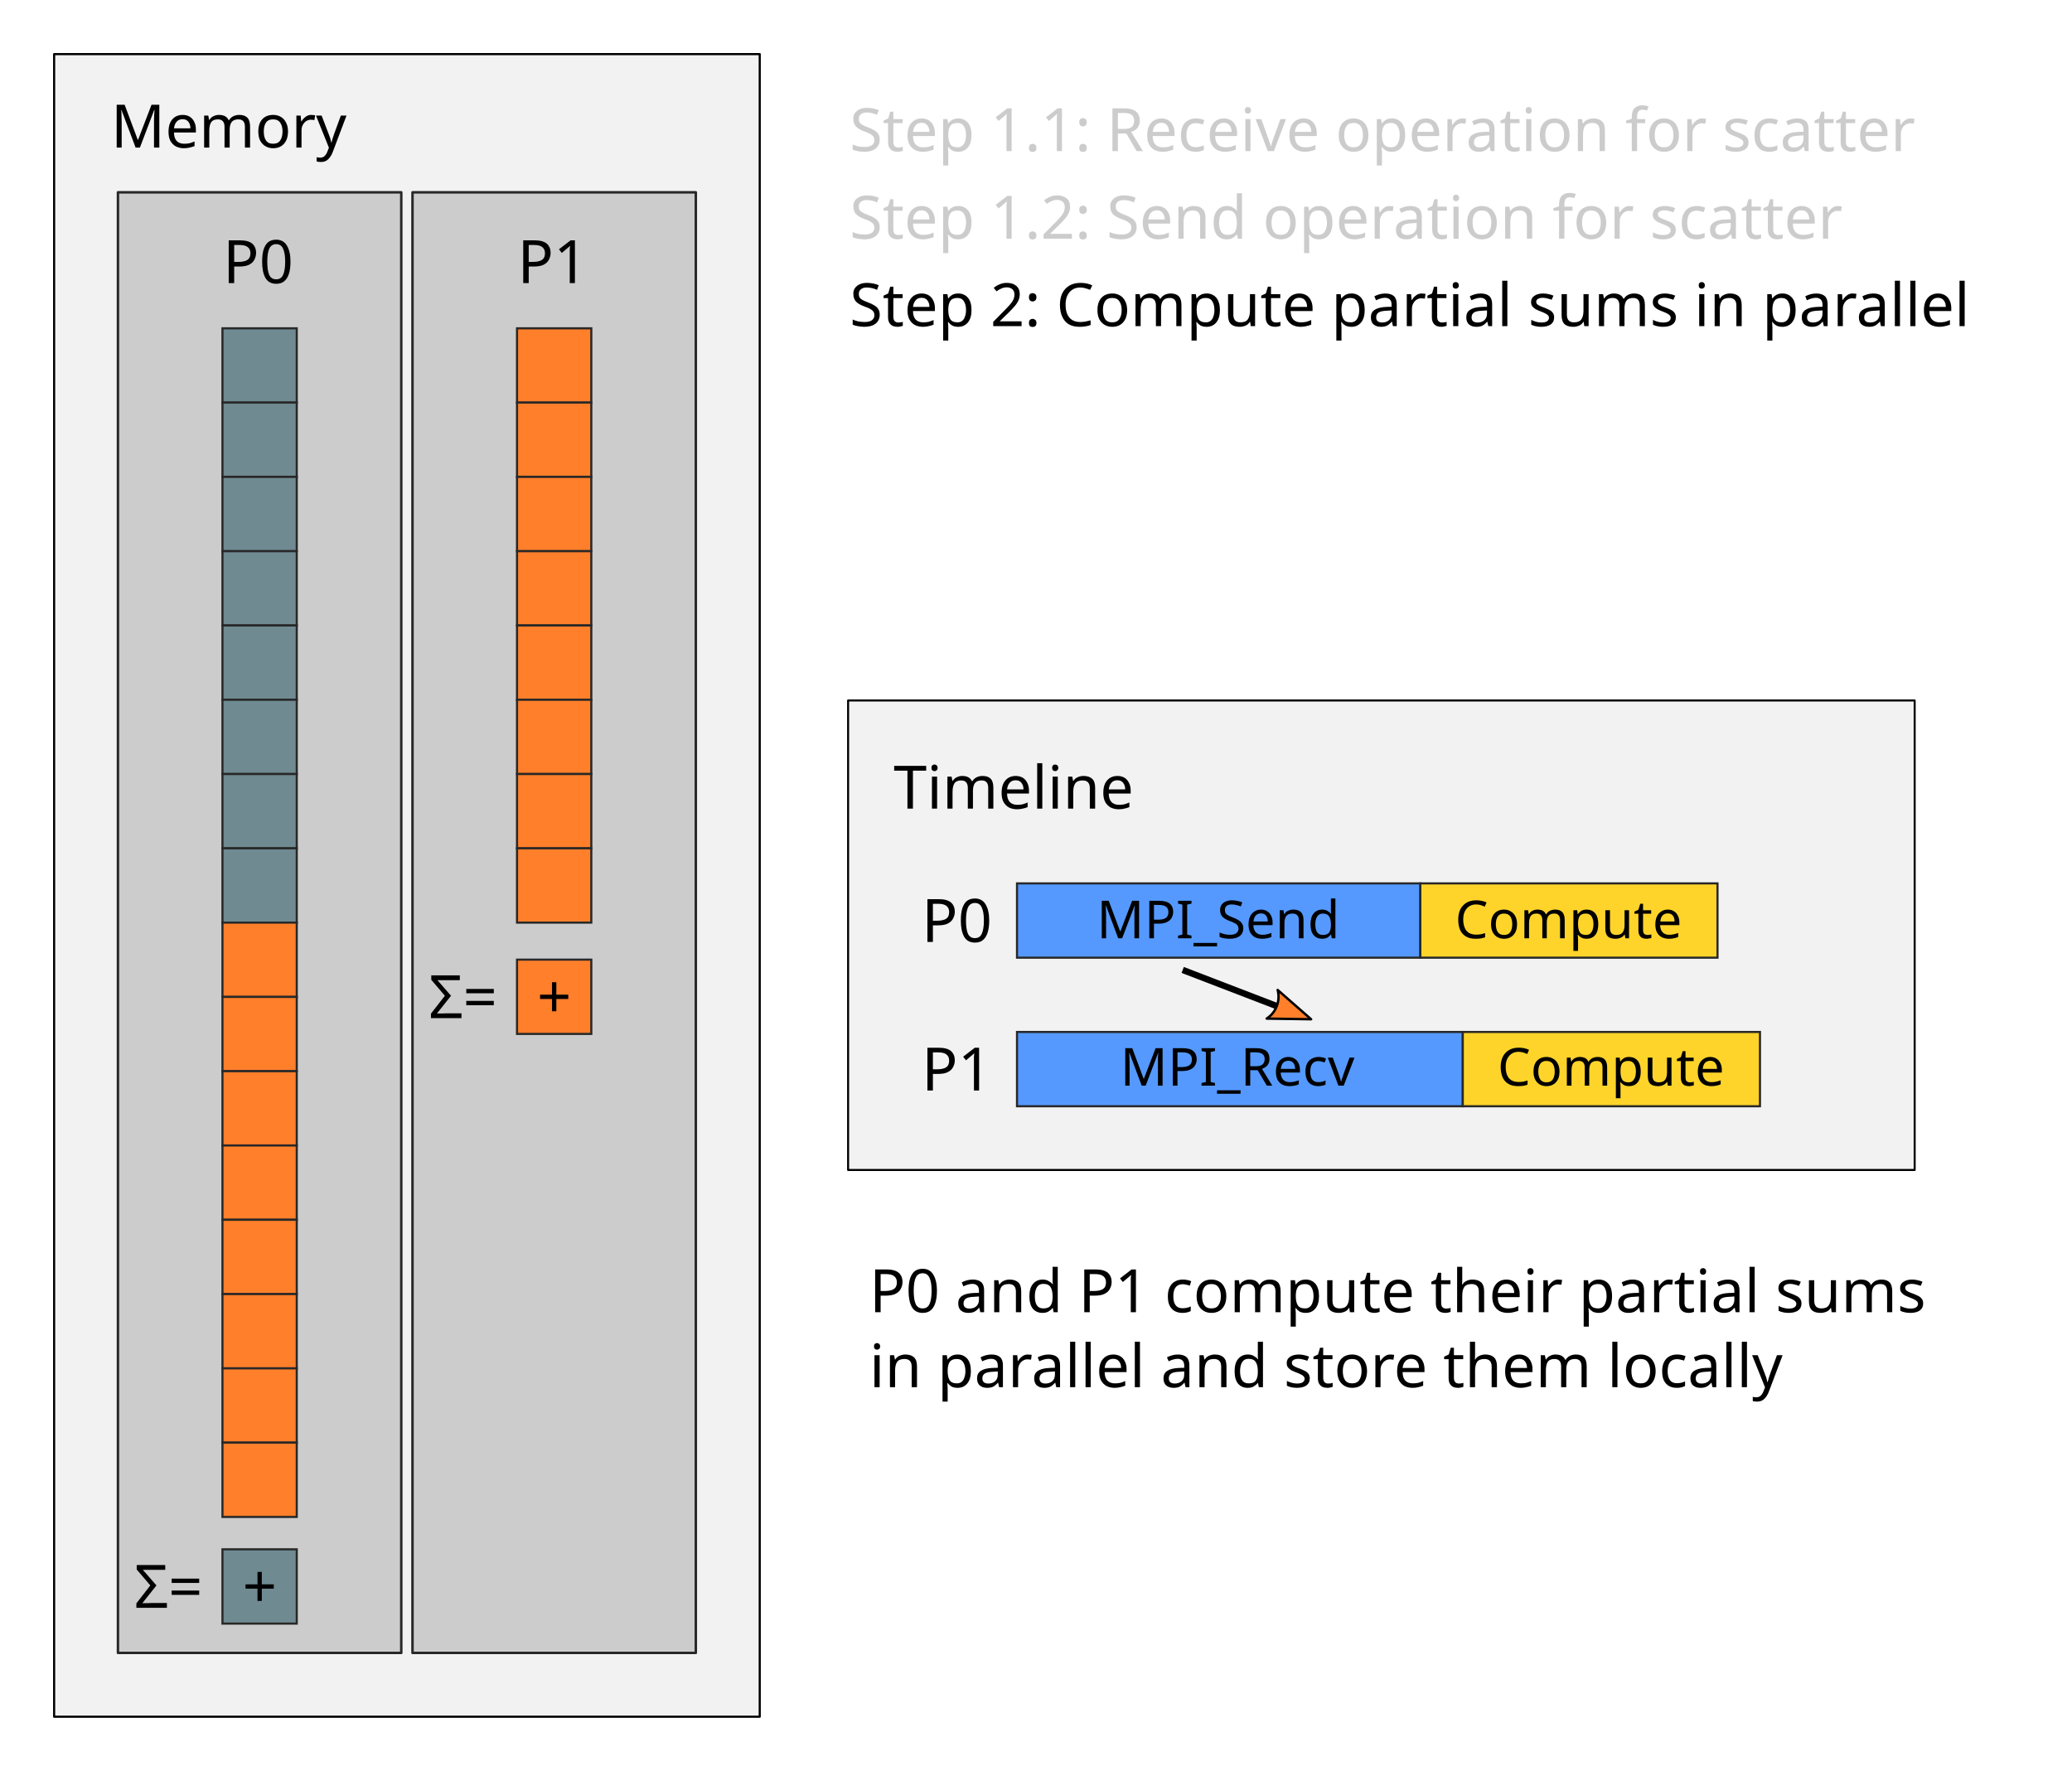
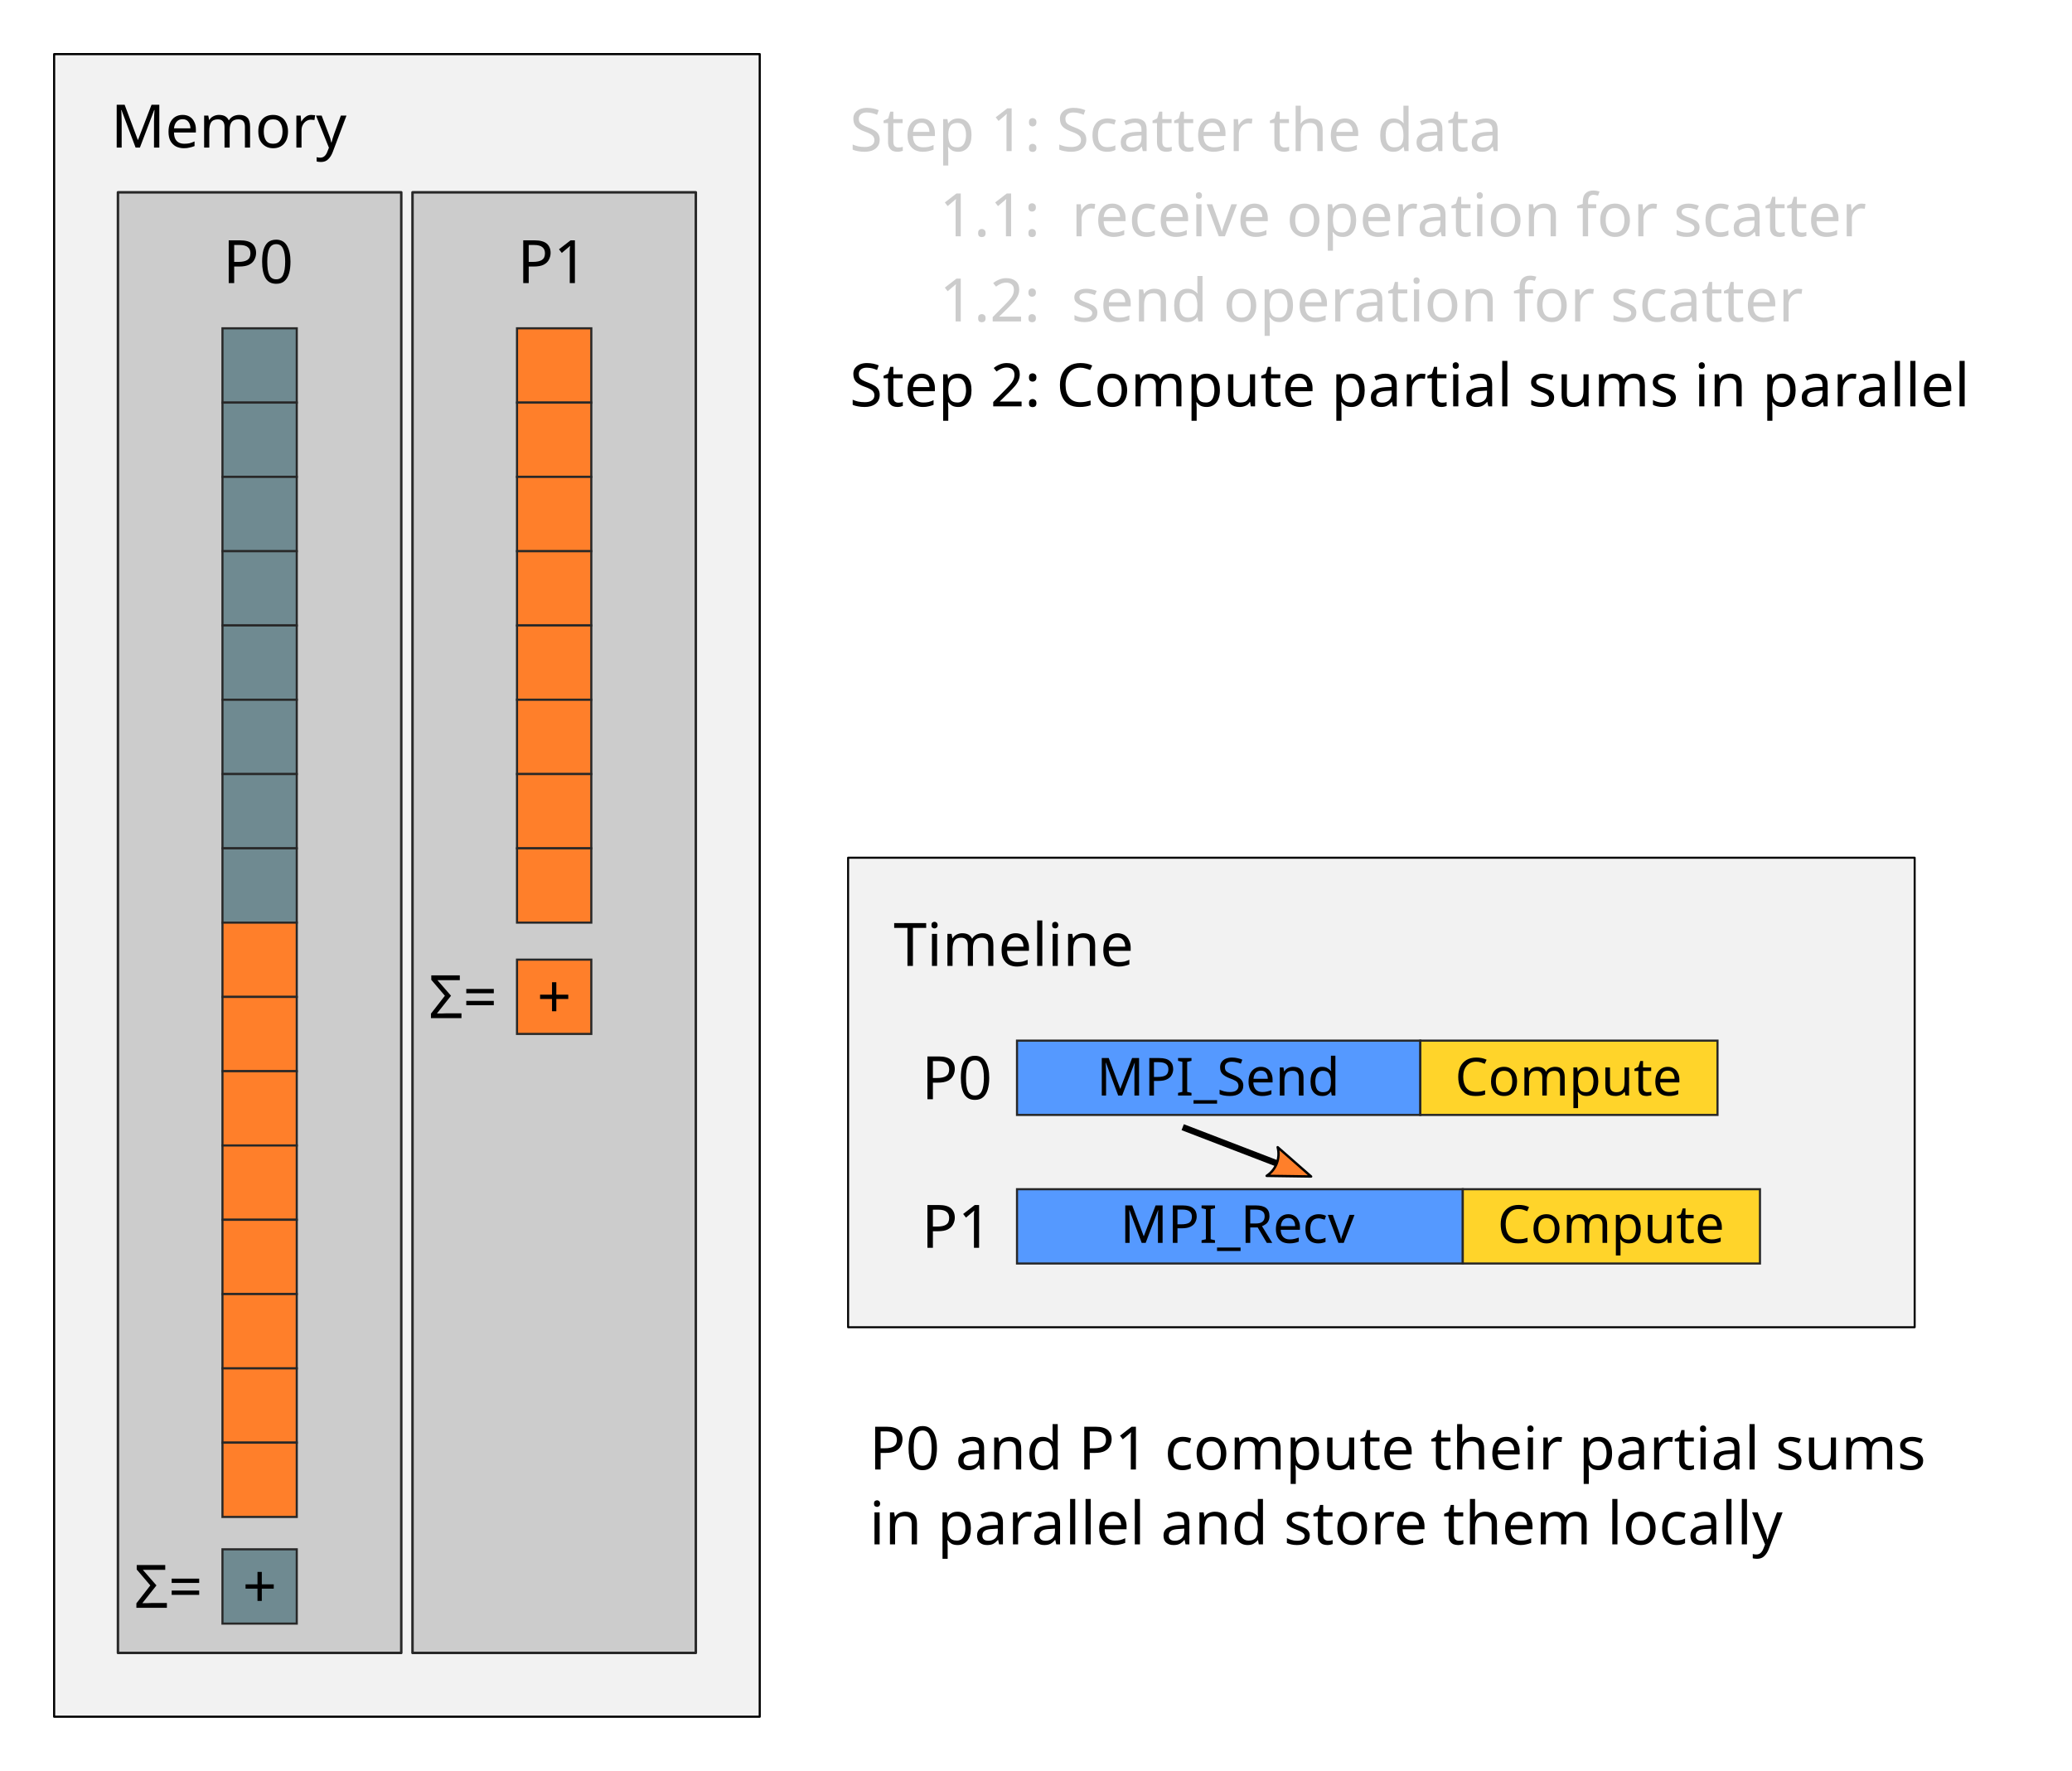
<svg xmlns="http://www.w3.org/2000/svg" width="195.221mm" height="166.861mm" viewBox="0 0 195.221 166.861" version="1.1" id="svg8">
  <defs id="defs2">
    <marker orient="auto" refY="0" refX="0" id="Arrow1Mend" style="overflow:visible">
      <path id="path899" d="M 0,0 5,-5 -12.5,0 5,5 Z" style="fill:#3f4db6;fill-opacity:1;fill-rule:evenodd;stroke:#3f4db6;stroke-width:1pt;stroke-opacity:1" transform="matrix(-0.4,0,0,-0.4,-4,0)" />
    </marker>
    <marker style="overflow:visible" id="marker4924" refX="0" refY="0" orient="auto">
      <path transform="scale(-0.6)" d="M 8.719,4.034 -2.207,0.016 8.719,-4.002 c -1.745,2.372 -1.735,5.617 -6e-7,8.035 z" style="fill:#3f4db6;fill-opacity:1;fill-rule:evenodd;stroke:#3f4db6;stroke-width:0.625;stroke-linejoin:round;stroke-opacity:1" id="path4922" />
    </marker>
    <marker style="overflow:visible" id="marker4872" refX="0" refY="0" orient="auto">
      <path transform="scale(-0.6)" d="M 8.719,4.034 -2.207,0.016 8.719,-4.002 c -1.745,2.372 -1.735,5.617 -6e-7,8.035 z" style="fill:#3f4db6;fill-opacity:1;fill-rule:evenodd;stroke:#3f4db6;stroke-width:0.625;stroke-linejoin:round;stroke-opacity:1" id="path4870" />
    </marker>
    <marker style="overflow:visible" id="marker4766" refX="0" refY="0" orient="auto">
      <path transform="scale(-0.6)" d="M 8.719,4.034 -2.207,0.016 8.719,-4.002 c -1.745,2.372 -1.735,5.617 -6e-7,8.035 z" style="fill:#3f4db6;fill-opacity:1;fill-rule:evenodd;stroke:#3f4db6;stroke-width:0.625;stroke-linejoin:round;stroke-opacity:1" id="path4764" />
    </marker>
    <marker orient="auto" refY="0" refX="0" id="Arrow2Mend" style="overflow:visible">
      <path id="path917" style="fill:#ff7f2a;fill-opacity:1;fill-rule:evenodd;stroke:#000000;stroke-width:0.625;stroke-linejoin:round;stroke-opacity:1" d="M 8.719,4.034 -2.207,0.016 8.719,-4.002 c -1.745,2.372 -1.735,5.617 -6e-7,8.035 z" transform="scale(-0.6)" />
    </marker>
    <marker orient="auto" refY="0" refX="0" id="Arrow2Mend-2" style="overflow:visible">
      <path id="path917-0" style="fill:#ffd42a;fill-opacity:1;fill-rule:evenodd;stroke:#000000;stroke-width:0.625;stroke-linejoin:round;stroke-opacity:1" d="M 8.719,4.034 -2.207,0.016 8.719,-4.002 c -1.745,2.372 -1.735,5.617 -6e-7,8.035 z" transform="scale(-0.6)" />
    </marker>
    <marker orient="auto" refY="0" refX="0" id="Arrow2Mend-9" style="overflow:visible">
      <path id="path917-7" style="fill:#ffd42a;fill-opacity:1;fill-rule:evenodd;stroke:#000000;stroke-width:0.625;stroke-linejoin:round;stroke-opacity:1" d="M 8.719,4.034 -2.207,0.016 8.719,-4.002 c -1.745,2.372 -1.735,5.617 -6e-7,8.035 z" transform="scale(-0.6)" />
    </marker>
    <marker orient="auto" refY="0" refX="0" id="Arrow2Mend-9-1" style="overflow:visible">
      <path id="path917-7-6" style="fill:#ff7f2a;fill-opacity:1;fill-rule:evenodd;stroke:#000000;stroke-width:0.625;stroke-linejoin:round;stroke-opacity:1" d="M 8.719,4.034 -2.207,0.016 8.719,-4.002 c -1.745,2.372 -1.735,5.617 -6e-7,8.035 z" transform="scale(-0.6)" />
    </marker>
  </defs>
  <g id="layer1" transform="translate(9.174208,-176.1741)">
-     <g id="g9224">
-       <rect y="242.176" x="70.733" height="44.241" width="100.49" id="rect304-7" style="fill:#f2f2f2;fill-opacity:1;stroke:#000000;stroke-width:0.19;stroke-linejoin:round;stroke-miterlimit:4;stroke-dasharray:none;stroke-dashoffset:0;stroke-opacity:1" />
-       <text id="text1400" y="252.37" x="75.011" style="font-style:normal;font-variant:normal;font-weight:normal;font-stretch:normal;font-size:5.644px;line-height:1.25;font-family:'Noto Sans';-inkscape-font-specification:'Noto Sans, Normal';font-variant-ligatures:normal;font-variant-caps:normal;font-variant-numeric:normal;text-align:start;letter-spacing:0px;word-spacing:0px;writing-mode:lr-tb;text-anchor:start;fill:#000000;fill-opacity:1;stroke:none;stroke-width:0.265" xml:space="preserve">
-         <tspan style="stroke-width:0.265" y="252.37" x="75.011" id="tspan1398">Timeline</tspan>
+     <g id="g2617">
+       <rect y="256.993" x="70.733" height="44.241" width="100.49" id="rect304-7" style="fill:#f2f2f2;fill-opacity:1;stroke:#000000;stroke-width:0.19;stroke-linejoin:round;stroke-miterlimit:4;stroke-dasharray:none;stroke-dashoffset:0;stroke-opacity:1" />
+       <text id="text1400" y="267.186" x="75.011" style="font-style:normal;font-variant:normal;font-weight:normal;font-stretch:normal;font-size:5.644px;line-height:1.25;font-family:'Noto Sans';-inkscape-font-specification:'Noto Sans, Normal';font-variant-ligatures:normal;font-variant-caps:normal;font-variant-numeric:normal;text-align:start;letter-spacing:0px;word-spacing:0px;writing-mode:lr-tb;text-anchor:start;fill:#000000;fill-opacity:1;stroke:none;stroke-width:0.265" xml:space="preserve">
+         <tspan style="stroke-width:0.265" y="267.186" x="75.011" id="tspan1398">Timeline</tspan>
      </text>
-       <g transform="translate(0,1.5875)" id="g1854">
+       <g transform="translate(0,16.40417)" id="g1854">
        <rect style="fill:#5599ff;fill-opacity:1;stroke:#282828;stroke-width:0.2;stroke-miterlimit:4;stroke-dasharray:none;stroke-dashoffset:0;stroke-opacity:1" id="rect10-1" width="38" height="7" x="86.647" y="257.825" />
        <text xml:space="preserve" style="font-style:normal;font-variant:normal;font-weight:normal;font-stretch:normal;font-size:5.644px;line-height:1.25;font-family:'Noto Sans';-inkscape-font-specification:'Noto Sans, Normal';font-variant-ligatures:normal;font-variant-caps:normal;font-variant-numeric:normal;text-align:start;letter-spacing:0px;word-spacing:0px;writing-mode:lr-tb;text-anchor:start;fill:#000000;fill-opacity:1;stroke:none;stroke-width:0.265" x="94.148" y="262.996" id="text1342">
          <tspan id="tspan1340" x="94.148" y="262.996" style="font-size:4.939px;stroke-width:0.265">MPI_Send</tspan>
        </text>
      </g>
-       <text id="text1143-2" y="264.931" x="77.661" style="font-style:normal;font-variant:normal;font-weight:normal;font-stretch:normal;font-size:5.644px;line-height:1.25;font-family:'Noto Sans';-inkscape-font-specification:'Noto Sans, Normal';font-variant-ligatures:normal;font-variant-caps:normal;font-variant-numeric:normal;text-align:start;letter-spacing:0px;word-spacing:0px;writing-mode:lr-tb;text-anchor:start;fill:#000000;fill-opacity:1;stroke:none;stroke-width:0.265" xml:space="preserve">
-         <tspan style="stroke-width:0.265" y="264.931" x="77.661" id="tspan1141-0">P0</tspan>
+       <text id="text1143-2" y="279.748" x="77.661" style="font-style:normal;font-variant:normal;font-weight:normal;font-stretch:normal;font-size:5.644px;line-height:1.25;font-family:'Noto Sans';-inkscape-font-specification:'Noto Sans, Normal';font-variant-ligatures:normal;font-variant-caps:normal;font-variant-numeric:normal;text-align:start;letter-spacing:0px;word-spacing:0px;writing-mode:lr-tb;text-anchor:start;fill:#000000;fill-opacity:1;stroke:none;stroke-width:0.265" xml:space="preserve">
+         <tspan style="stroke-width:0.265" y="279.748" x="77.661" id="tspan1141-0">P0</tspan>
      </text>
-       <g transform="translate(0,1.5875)" id="g1864">
+       <g transform="translate(0,16.40417)" id="g1864">
        <rect style="fill:#ffd42a;fill-opacity:1;stroke:#282828;stroke-width:0.2;stroke-miterlimit:4;stroke-dasharray:none;stroke-dashoffset:0;stroke-opacity:1" id="rect10-1-1-8" width="28" height="7" x="124.647" y="257.825" />
        <text xml:space="preserve" style="font-style:normal;font-variant:normal;font-weight:normal;font-stretch:normal;font-size:5.644px;line-height:1.25;font-family:'Noto Sans';-inkscape-font-specification:'Noto Sans, Normal';font-variant-ligatures:normal;font-variant-caps:normal;font-variant-numeric:normal;text-align:start;letter-spacing:0px;word-spacing:0px;writing-mode:lr-tb;text-anchor:start;fill:#000000;fill-opacity:1;stroke:none;stroke-width:0.265" x="127.92" y="262.996" id="text1342-8">
          <tspan id="tspan1340-2" x="127.92" y="262.996" style="font-size:4.939px;stroke-width:0.265">Compute</tspan>
        </text>
      </g>
-       <text id="text1143-2-1" y="278.931" x="77.661" style="font-style:normal;font-variant:normal;font-weight:normal;font-stretch:normal;font-size:5.644px;line-height:1.25;font-family:'Noto Sans';-inkscape-font-specification:'Noto Sans, Normal';font-variant-ligatures:normal;font-variant-caps:normal;font-variant-numeric:normal;text-align:start;letter-spacing:0px;word-spacing:0px;writing-mode:lr-tb;text-anchor:start;fill:#000000;fill-opacity:1;stroke:none;stroke-width:0.265" xml:space="preserve">
-         <tspan style="stroke-width:0.265" y="278.931" x="77.661" id="tspan1141-0-1">P1</tspan>
+       <text id="text1143-2-1" y="293.748" x="77.661" style="font-style:normal;font-variant:normal;font-weight:normal;font-stretch:normal;font-size:5.644px;line-height:1.25;font-family:'Noto Sans';-inkscape-font-specification:'Noto Sans, Normal';font-variant-ligatures:normal;font-variant-caps:normal;font-variant-numeric:normal;text-align:start;letter-spacing:0px;word-spacing:0px;writing-mode:lr-tb;text-anchor:start;fill:#000000;fill-opacity:1;stroke:none;stroke-width:0.265" xml:space="preserve">
+         <tspan style="stroke-width:0.265" y="293.748" x="77.661" id="tspan1141-0-1">P1</tspan>
      </text>
-       <g transform="translate(0,1.5875)" id="g1859">
+       <g transform="translate(0,16.40417)" id="g1859">
        <rect style="fill:#5599ff;fill-opacity:1;stroke:#282828;stroke-width:0.2;stroke-miterlimit:4;stroke-dasharray:none;stroke-dashoffset:0;stroke-opacity:1" id="rect10-1-6" width="42" height="7" x="86.647" y="271.825" />
        <text xml:space="preserve" style="font-style:normal;font-variant:normal;font-weight:normal;font-stretch:normal;font-size:5.644px;line-height:1.25;font-family:'Noto Sans';-inkscape-font-specification:'Noto Sans, Normal';font-variant-ligatures:normal;font-variant-caps:normal;font-variant-numeric:normal;text-align:start;letter-spacing:0px;word-spacing:0px;writing-mode:lr-tb;text-anchor:start;fill:#000000;fill-opacity:1;stroke:none;stroke-width:0.265" x="96.362" y="276.883" id="text1342-2">
          <tspan id="tspan1340-4" x="96.362" y="276.883" style="font-size:4.939px;stroke-width:0.265">MPI_Recv</tspan>
        </text>
      </g>
-       <g transform="translate(0,1.5875)" id="g1869">
+       <g transform="translate(0,16.40417)" id="g1869">
        <rect style="fill:#ffd42a;fill-opacity:1;stroke:#282828;stroke-width:0.2;stroke-miterlimit:4;stroke-dasharray:none;stroke-dashoffset:0;stroke-opacity:1" id="rect10-1-1" width="28" height="7" x="128.647" y="271.825" />
        <text xml:space="preserve" style="font-style:normal;font-variant:normal;font-weight:normal;font-stretch:normal;font-size:5.644px;line-height:1.25;font-family:'Noto Sans';-inkscape-font-specification:'Noto Sans, Normal';font-variant-ligatures:normal;font-variant-caps:normal;font-variant-numeric:normal;text-align:start;letter-spacing:0px;word-spacing:0px;writing-mode:lr-tb;text-anchor:start;fill:#000000;fill-opacity:1;stroke:none;stroke-width:0.265" x="131.92" y="276.883" id="text1342-8-4">
          <tspan id="tspan1340-2-5" x="131.92" y="276.883" style="font-size:4.939px;stroke-width:0.265">Compute</tspan>
        </text>
      </g>
-       <path id="path83" d="m 102.259,267.568 11.355,4.367" style="fill:#ff7f2a;fill-opacity:1;stroke:#000000;stroke-width:0.6;stroke-linecap:butt;stroke-linejoin:miter;stroke-miterlimit:4;stroke-dasharray:none;stroke-opacity:1;marker-end:url(#Arrow2Mend)" />
+       <path id="path83" d="m 102.259,282.385 11.355,4.367" style="fill:#ff7f2a;fill-opacity:1;stroke:#000000;stroke-width:0.6;stroke-linecap:butt;stroke-linejoin:miter;stroke-miterlimit:4;stroke-dasharray:none;stroke-opacity:1;marker-end:url(#Arrow2Mend)" />
    </g>
-     <g id="g16895">
+     <g id="g2591">
      <rect y="181.274" x="-4.074" height="156.661" width="66.481" id="rect304" style="fill:#f2f2f2;fill-opacity:1;stroke:#000000;stroke-width:0.2;stroke-linejoin:round;stroke-miterlimit:4;stroke-dasharray:none;stroke-dashoffset:0;stroke-opacity:1" />
      <rect y="194.296" x="29.691" height="137.626" width="26.694" id="rect1105-8" style="fill:#cccccc;fill-opacity:1;stroke:#282828;stroke-width:0.235;stroke-linejoin:round;stroke-miterlimit:4;stroke-dasharray:none;stroke-dashoffset:0;stroke-opacity:1" />
      <rect y="194.296" x="1.939" height="137.626" width="26.694" id="rect1105" style="fill:#cccccc;fill-opacity:1;stroke:#282828;stroke-width:0.235;stroke-linejoin:round;stroke-miterlimit:4;stroke-dasharray:none;stroke-dashoffset:0;stroke-opacity:1" />
      <g transform="translate(1.058333)" id="g1318">
        <rect style="fill:#ff7f2a;fill-opacity:1;stroke:#282828;stroke-width:0.2;stroke-miterlimit:4;stroke-dasharray:none;stroke-dashoffset:0;stroke-opacity:1" id="rect10" width="7" height="7" x="38.48" y="207.109" />
        <rect style="fill:#ff7f2a;fill-opacity:1;stroke:#282828;stroke-width:0.2;stroke-miterlimit:4;stroke-dasharray:none;stroke-dashoffset:0;stroke-opacity:1" id="rect10-9" width="7" height="7" x="38.48" y="214.109" />
        <rect style="fill:#ff7f2a;fill-opacity:1;stroke:#282828;stroke-width:0.2;stroke-miterlimit:4;stroke-dasharray:none;stroke-dashoffset:0;stroke-opacity:1" id="rect10-4" width="7" height="7" x="38.48" y="221.109" />
        <rect style="fill:#ff7f2a;fill-opacity:1;stroke:#282828;stroke-width:0.2;stroke-miterlimit:4;stroke-dasharray:none;stroke-dashoffset:0;stroke-opacity:1" id="rect10-6" width="7" height="7" x="38.48" y="228.109" />
        <rect style="fill:#ff7f2a;fill-opacity:1;stroke:#282828;stroke-width:0.2;stroke-miterlimit:4;stroke-dasharray:none;stroke-dashoffset:0;stroke-opacity:1" id="rect10-9-9" width="7" height="7" x="38.48" y="235.109" />
        <rect style="fill:#ff7f2a;fill-opacity:1;stroke:#282828;stroke-width:0.2;stroke-miterlimit:4;stroke-dasharray:none;stroke-dashoffset:0;stroke-opacity:1" id="rect10-4-2" width="7" height="7" x="38.48" y="242.109" />
        <rect style="fill:#ff7f2a;fill-opacity:1;stroke:#282828;stroke-width:0.2;stroke-miterlimit:4;stroke-dasharray:none;stroke-dashoffset:0;stroke-opacity:1" id="rect10-71" width="7" height="7" x="38.48" y="249.109" />
        <rect style="fill:#ff7f2a;fill-opacity:1;stroke:#282828;stroke-width:0.2;stroke-miterlimit:4;stroke-dasharray:none;stroke-dashoffset:0;stroke-opacity:1" id="rect10-9-2" width="7" height="7" x="38.48" y="256.109" />
      </g>
      <g id="g1328">
        <rect style="fill:#6f8a91;fill-opacity:1;stroke:#282828;stroke-width:0.2;stroke-miterlimit:4;stroke-dasharray:none;stroke-dashoffset:0;stroke-opacity:1" id="rect10-7" width="7" height="7" x="11.786" y="207.109" />
        <rect style="fill:#6f8a91;fill-opacity:1;stroke:#282828;stroke-width:0.2;stroke-miterlimit:4;stroke-dasharray:none;stroke-dashoffset:0;stroke-opacity:1" id="rect10-7-6" width="7" height="7" x="11.786" y="214.109" />
        <rect style="fill:#6f8a91;fill-opacity:1;stroke:#282828;stroke-width:0.2;stroke-miterlimit:4;stroke-dasharray:none;stroke-dashoffset:0;stroke-opacity:1" id="rect10-7-3" width="7" height="7" x="11.786" y="221.109" />
        <rect style="fill:#6f8a91;fill-opacity:1;stroke:#282828;stroke-width:0.2;stroke-miterlimit:4;stroke-dasharray:none;stroke-dashoffset:0;stroke-opacity:1" id="rect10-7-1" width="7" height="7" x="11.786" y="228.109" />
        <rect style="fill:#6f8a91;fill-opacity:1;stroke:#282828;stroke-width:0.2;stroke-miterlimit:4;stroke-dasharray:none;stroke-dashoffset:0;stroke-opacity:1" id="rect10-7-6-9" width="7" height="7" x="11.786" y="235.109" />
        <rect style="fill:#6f8a91;fill-opacity:1;stroke:#282828;stroke-width:0.2;stroke-miterlimit:4;stroke-dasharray:none;stroke-dashoffset:0;stroke-opacity:1" id="rect10-7-3-7" width="7" height="7" x="11.786" y="242.109" />
        <rect style="fill:#6f8a91;fill-opacity:1;stroke:#282828;stroke-width:0.2;stroke-miterlimit:4;stroke-dasharray:none;stroke-dashoffset:0;stroke-opacity:1" id="rect10-7-5" width="7" height="7" x="11.786" y="249.109" />
        <rect style="fill:#6f8a91;fill-opacity:1;stroke:#282828;stroke-width:0.2;stroke-miterlimit:4;stroke-dasharray:none;stroke-dashoffset:0;stroke-opacity:1" id="rect10-7-6-2" width="7" height="7" x="11.786" y="256.109" />
      </g>
      <g id="g1338">
        <rect style="fill:#ff7f2a;fill-opacity:1;stroke:#282828;stroke-width:0.2;stroke-miterlimit:4;stroke-dasharray:none;stroke-dashoffset:0;stroke-opacity:1" id="rect10-7-3-70" width="7" height="7" x="11.786" y="263.109" />
        <rect style="fill:#ff7f2a;fill-opacity:1;stroke:#282828;stroke-width:0.2;stroke-miterlimit:4;stroke-dasharray:none;stroke-dashoffset:0;stroke-opacity:1" id="rect10-7-1-4" width="7" height="7" x="11.786" y="270.109" />
        <rect style="fill:#ff7f2a;fill-opacity:1;stroke:#282828;stroke-width:0.2;stroke-miterlimit:4;stroke-dasharray:none;stroke-dashoffset:0;stroke-opacity:1" id="rect10-7-6-9-1" width="7" height="7" x="11.786" y="277.109" />
        <rect style="fill:#ff7f2a;fill-opacity:1;stroke:#282828;stroke-width:0.2;stroke-miterlimit:4;stroke-dasharray:none;stroke-dashoffset:0;stroke-opacity:1" id="rect10-7-3-7-1" width="7" height="7" x="11.786" y="284.109" />
        <rect style="fill:#ff7f2a;fill-opacity:1;stroke:#282828;stroke-width:0.2;stroke-miterlimit:4;stroke-dasharray:none;stroke-dashoffset:0;stroke-opacity:1" id="rect10-7-37" width="7" height="7" x="11.786" y="291.109" />
        <rect style="fill:#ff7f2a;fill-opacity:1;stroke:#282828;stroke-width:0.2;stroke-miterlimit:4;stroke-dasharray:none;stroke-dashoffset:0;stroke-opacity:1" id="rect10-7-6-7" width="7" height="7" x="11.786" y="298.109" />
        <rect style="fill:#ff7f2a;fill-opacity:1;stroke:#282828;stroke-width:0.2;stroke-miterlimit:4;stroke-dasharray:none;stroke-dashoffset:0;stroke-opacity:1" id="rect10-7-3-3" width="7" height="7" x="11.786" y="305.109" />
        <rect style="fill:#ff7f2a;fill-opacity:1;stroke:#282828;stroke-width:0.2;stroke-miterlimit:4;stroke-dasharray:none;stroke-dashoffset:0;stroke-opacity:1" id="rect10-7-1-5" width="7" height="7" x="11.786" y="312.109" />
      </g>
      <text id="text1143" y="202.848" x="11.827" style="font-style:normal;font-variant:normal;font-weight:normal;font-stretch:normal;font-size:5.644px;line-height:1.25;font-family:'Noto Sans';-inkscape-font-specification:'Noto Sans, Normal';font-variant-ligatures:normal;font-variant-caps:normal;font-variant-numeric:normal;text-align:start;letter-spacing:0px;word-spacing:0px;writing-mode:lr-tb;text-anchor:start;fill:#000000;fill-opacity:1;stroke:none;stroke-width:0.265" xml:space="preserve">
        <tspan style="stroke-width:0.265" y="202.848" x="11.827" id="tspan1141">P0</tspan>
      </text>
      <text id="text1143-8" y="202.848" x="39.579" style="font-style:normal;font-variant:normal;font-weight:normal;font-stretch:normal;font-size:5.644px;line-height:1.25;font-family:'Noto Sans';-inkscape-font-specification:'Noto Sans, Normal';font-variant-ligatures:normal;font-variant-caps:normal;font-variant-numeric:normal;text-align:start;letter-spacing:0px;word-spacing:0px;writing-mode:lr-tb;text-anchor:start;fill:#000000;fill-opacity:1;stroke:none;stroke-width:0.265" xml:space="preserve">
        <tspan style="stroke-width:0.265" y="202.848" x="39.579" id="tspan1141-9">P1</tspan>
      </text>
      <text id="text1143-4" y="327.674" x="3.473" style="font-style:normal;font-variant:normal;font-weight:normal;font-stretch:normal;font-size:5.644px;line-height:1.25;font-family:'Noto Sans';-inkscape-font-specification:'Noto Sans, Normal';font-variant-ligatures:normal;font-variant-caps:normal;font-variant-numeric:normal;text-align:start;letter-spacing:0px;word-spacing:0px;writing-mode:lr-tb;text-anchor:start;fill:#000000;fill-opacity:1;stroke:none;stroke-width:0.265" xml:space="preserve">
        <tspan style="stroke-width:0.265" y="327.674" x="3.473" id="tspan1141-3">Σ=</tspan>
      </text>
      <text id="text1143-4-6" y="272.111" x="31.225" style="font-style:normal;font-variant:normal;font-weight:normal;font-stretch:normal;font-size:5.644px;line-height:1.25;font-family:'Noto Sans';-inkscape-font-specification:'Noto Sans, Normal';font-variant-ligatures:normal;font-variant-caps:normal;font-variant-numeric:normal;text-align:start;letter-spacing:0px;word-spacing:0px;writing-mode:lr-tb;text-anchor:start;fill:#000000;fill-opacity:1;stroke:none;stroke-width:0.265" xml:space="preserve">
        <tspan style="stroke-width:0.265" y="272.111" x="31.225" id="tspan1141-3-2">Σ=</tspan>
      </text>
      <g id="g7156">
        <rect style="fill:#ff7f2a;fill-opacity:1;stroke:#282828;stroke-width:0.2;stroke-miterlimit:4;stroke-dasharray:none;stroke-dashoffset:0;stroke-opacity:1" id="rect10-7-1-5-6-5" width="7" height="7" x="39.538" y="266.597" />
        <text xml:space="preserve" style="font-style:normal;font-variant:normal;font-weight:normal;font-stretch:normal;font-size:5.644px;line-height:1.25;font-family:'Noto Sans';-inkscape-font-specification:'Noto Sans, Normal';font-variant-ligatures:normal;font-variant-caps:normal;font-variant-numeric:normal;text-align:start;letter-spacing:0px;word-spacing:0px;writing-mode:lr-tb;text-anchor:start;fill:#000000;fill-opacity:1;stroke:none;stroke-width:0.265" x="41.43" y="272.089" id="text7117">
          <tspan id="tspan7115" x="41.43" y="272.089" style="stroke-width:0.265">+</tspan>
        </text>
      </g>
      <g id="g7166">
        <rect style="fill:#6f8a91;fill-opacity:1;stroke:#282828;stroke-width:0.2;stroke-miterlimit:4;stroke-dasharray:none;stroke-dashoffset:0;stroke-opacity:1" id="rect10-7-1-5-6" width="7" height="7" x="11.786" y="322.16" />
        <text xml:space="preserve" style="font-style:normal;font-variant:normal;font-weight:normal;font-stretch:normal;font-size:5.644px;line-height:1.25;font-family:'Noto Sans';-inkscape-font-specification:'Noto Sans, Normal';font-variant-ligatures:normal;font-variant-caps:normal;font-variant-numeric:normal;text-align:start;letter-spacing:0px;word-spacing:0px;writing-mode:lr-tb;text-anchor:start;fill:#000000;fill-opacity:1;stroke:none;stroke-width:0.265" x="13.678" y="327.652" id="text7117-3">
          <tspan id="tspan7115-4" x="13.678" y="327.652" style="stroke-width:0.265">+</tspan>
        </text>
      </g>
      <text id="text1268" y="190.08" x="1.273" style="font-style:normal;font-variant:normal;font-weight:normal;font-stretch:normal;font-size:5.644px;line-height:1.25;font-family:'Noto Sans';-inkscape-font-specification:'Noto Sans, Normal';font-variant-ligatures:normal;font-variant-caps:normal;font-variant-numeric:normal;text-align:start;letter-spacing:0px;word-spacing:0px;writing-mode:lr-tb;text-anchor:start;fill:#000000;fill-opacity:1;stroke:none;stroke-width:0.265" xml:space="preserve">
        <tspan style="stroke-width:0.265" y="190.08" x="1.273" id="tspan1266">Memory</tspan>
      </text>
    </g>
-     <text xml:space="preserve" style="font-style:normal;font-variant:normal;font-weight:normal;font-stretch:normal;font-size:5.644px;line-height:1.25;font-family:'Noto Sans';-inkscape-font-specification:'Noto Sans, Normal';font-variant-ligatures:normal;font-variant-caps:normal;font-variant-numeric:normal;text-align:start;letter-spacing:0px;word-spacing:0px;writing-mode:lr-tb;text-anchor:start;fill:#cccccc;fill-opacity:1;stroke:none;stroke-width:0.265" x="70.881" y="190.414" id="text1645">
-       <tspan id="tspan1643" x="70.881" y="190.414" style="fill:#cccccc;stroke-width:0.265">Step 1.1: Receive operation for scatter</tspan>
+     <text xml:space="preserve" style="font-style:normal;font-variant:normal;font-weight:normal;font-stretch:normal;font-size:5.644px;line-height:1.25;font-family:'Noto Sans';-inkscape-font-specification:'Noto Sans, Normal';font-variant-ligatures:normal;font-variant-caps:normal;font-variant-numeric:normal;text-align:start;letter-spacing:0px;word-spacing:0px;writing-mode:lr-tb;text-anchor:start;fill:#cccccc;fill-opacity:1;stroke:none;stroke-width:0.265;" x="70.881" y="190.414" id="text1645">
+       <tspan id="tspan1643" x="70.881" y="190.414" style="stroke-width:0.265;fill:#cccccc;">Step 1: Scatter the data</tspan>
    </text>
-     <text xml:space="preserve" style="font-style:normal;font-variant:normal;font-weight:normal;font-stretch:normal;font-size:5.644px;line-height:1.25;font-family:'Noto Sans';-inkscape-font-specification:'Noto Sans, Normal';font-variant-ligatures:normal;font-variant-caps:normal;font-variant-numeric:normal;text-align:start;letter-spacing:0px;word-spacing:0px;writing-mode:lr-tb;text-anchor:start;fill:#cccccc;fill-opacity:1;stroke:none;stroke-width:0.265" x="70.881" y="198.662" id="text1645-8">
-       <tspan id="tspan1643-3" x="70.881" y="198.662" style="fill:#cccccc;stroke-width:0.265">Step 1.2: Send operation for scatter</tspan>
+     <text xml:space="preserve" style="font-style:normal;font-variant:normal;font-weight:normal;font-stretch:normal;font-size:5.644px;line-height:1.25;font-family:'Noto Sans';-inkscape-font-specification:'Noto Sans, Normal';font-variant-ligatures:normal;font-variant-caps:normal;font-variant-numeric:normal;text-align:start;letter-spacing:0px;word-spacing:0px;writing-mode:lr-tb;text-anchor:start;fill:#cccccc;fill-opacity:1;stroke:none;stroke-width:0.265" x="79.347" y="206.464" id="text1645-8">
+       <tspan id="tspan1643-3" x="79.347" y="206.464" style="fill:#cccccc;stroke-width:0.265">1.2:  send operation for scatter</tspan>
    </text>
-     <text xml:space="preserve" style="font-style:normal;font-variant:normal;font-weight:normal;font-stretch:normal;font-size:5.644px;line-height:1.25;font-family:'Noto Sans';-inkscape-font-specification:'Noto Sans, Normal';font-variant-ligatures:normal;font-variant-caps:normal;font-variant-numeric:normal;text-align:start;letter-spacing:0px;word-spacing:0px;writing-mode:lr-tb;text-anchor:start;fill:#000000;fill-opacity:1;stroke:none;stroke-width:0.265" x="70.881" y="206.909" id="text1645-3">
-       <tspan id="tspan1643-8" x="70.881" y="206.909" style="stroke-width:0.265">Step 2: Compute partial sums in parallel</tspan>
+     <text xml:space="preserve" style="font-style:normal;font-variant:normal;font-weight:normal;font-stretch:normal;font-size:5.644px;line-height:1.25;font-family:'Noto Sans';-inkscape-font-specification:'Noto Sans, Normal';font-variant-ligatures:normal;font-variant-caps:normal;font-variant-numeric:normal;text-align:start;letter-spacing:0px;word-spacing:0px;writing-mode:lr-tb;text-anchor:start;fill:#000000;fill-opacity:1;stroke:none;stroke-width:0.265" x="70.881" y="214.459" id="text1645-3">
+       <tspan id="tspan1643-8" x="70.881" y="214.459" style="stroke-width:0.265">Step 2: Compute partial sums in parallel</tspan>
    </text>
-     <text xml:space="preserve" style="font-style:normal;font-variant:normal;font-weight:normal;font-stretch:normal;font-size:5.644px;line-height:1.25;font-family:'Noto Sans';-inkscape-font-specification:'Noto Sans, Normal';font-variant-ligatures:normal;font-variant-caps:normal;font-variant-numeric:normal;text-align:start;letter-spacing:0px;word-spacing:0px;writing-mode:lr-tb;text-anchor:start;fill:#000000;fill-opacity:1;stroke:none;stroke-width:0.265" x="72.736" y="299.823" id="text1709">
-       <tspan id="tspan1707" x="72.736" y="299.823" style="stroke-width:0.265">P0 and P1 compute their partial sums</tspan>
-       <tspan x="72.736" y="306.879" style="stroke-width:0.265" id="tspan16897">in parallel and store them locally</tspan>
+     <text xml:space="preserve" style="font-style:normal;font-variant:normal;font-weight:normal;font-stretch:normal;font-size:5.644px;line-height:1.25;font-family:'Noto Sans';-inkscape-font-specification:'Noto Sans, Normal';font-variant-ligatures:normal;font-variant-caps:normal;font-variant-numeric:normal;text-align:start;letter-spacing:0px;word-spacing:0px;writing-mode:lr-tb;text-anchor:start;fill:#000000;fill-opacity:1;stroke:none;stroke-width:0.265" x="72.736" y="314.64" id="text1709">
+       <tspan id="tspan1707" x="72.736" y="314.64" style="stroke-width:0.265">P0 and P1 compute their partial sums</tspan>
+       <tspan x="72.736" y="321.696" style="stroke-width:0.265" id="tspan2541">in parallel and store them locally</tspan>
+     </text>
+     <text xml:space="preserve" style="font-style:normal;font-variant:normal;font-weight:normal;font-stretch:normal;font-size:5.644px;line-height:1.25;font-family:'Noto Sans';-inkscape-font-specification:'Noto Sans, Normal';font-variant-ligatures:normal;font-variant-caps:normal;font-variant-numeric:normal;text-align:start;letter-spacing:0px;word-spacing:0px;writing-mode:lr-tb;text-anchor:start;fill:#cccccc;fill-opacity:1;stroke:none;stroke-width:0.265" x="79.347" y="198.439" id="text1645-7">
+       <tspan id="tspan1643-82" x="79.347" y="198.439" style="fill:#cccccc;stroke-width:0.265">1.1:  receive operation for scatter</tspan>
    </text>
  </g>
</svg>
